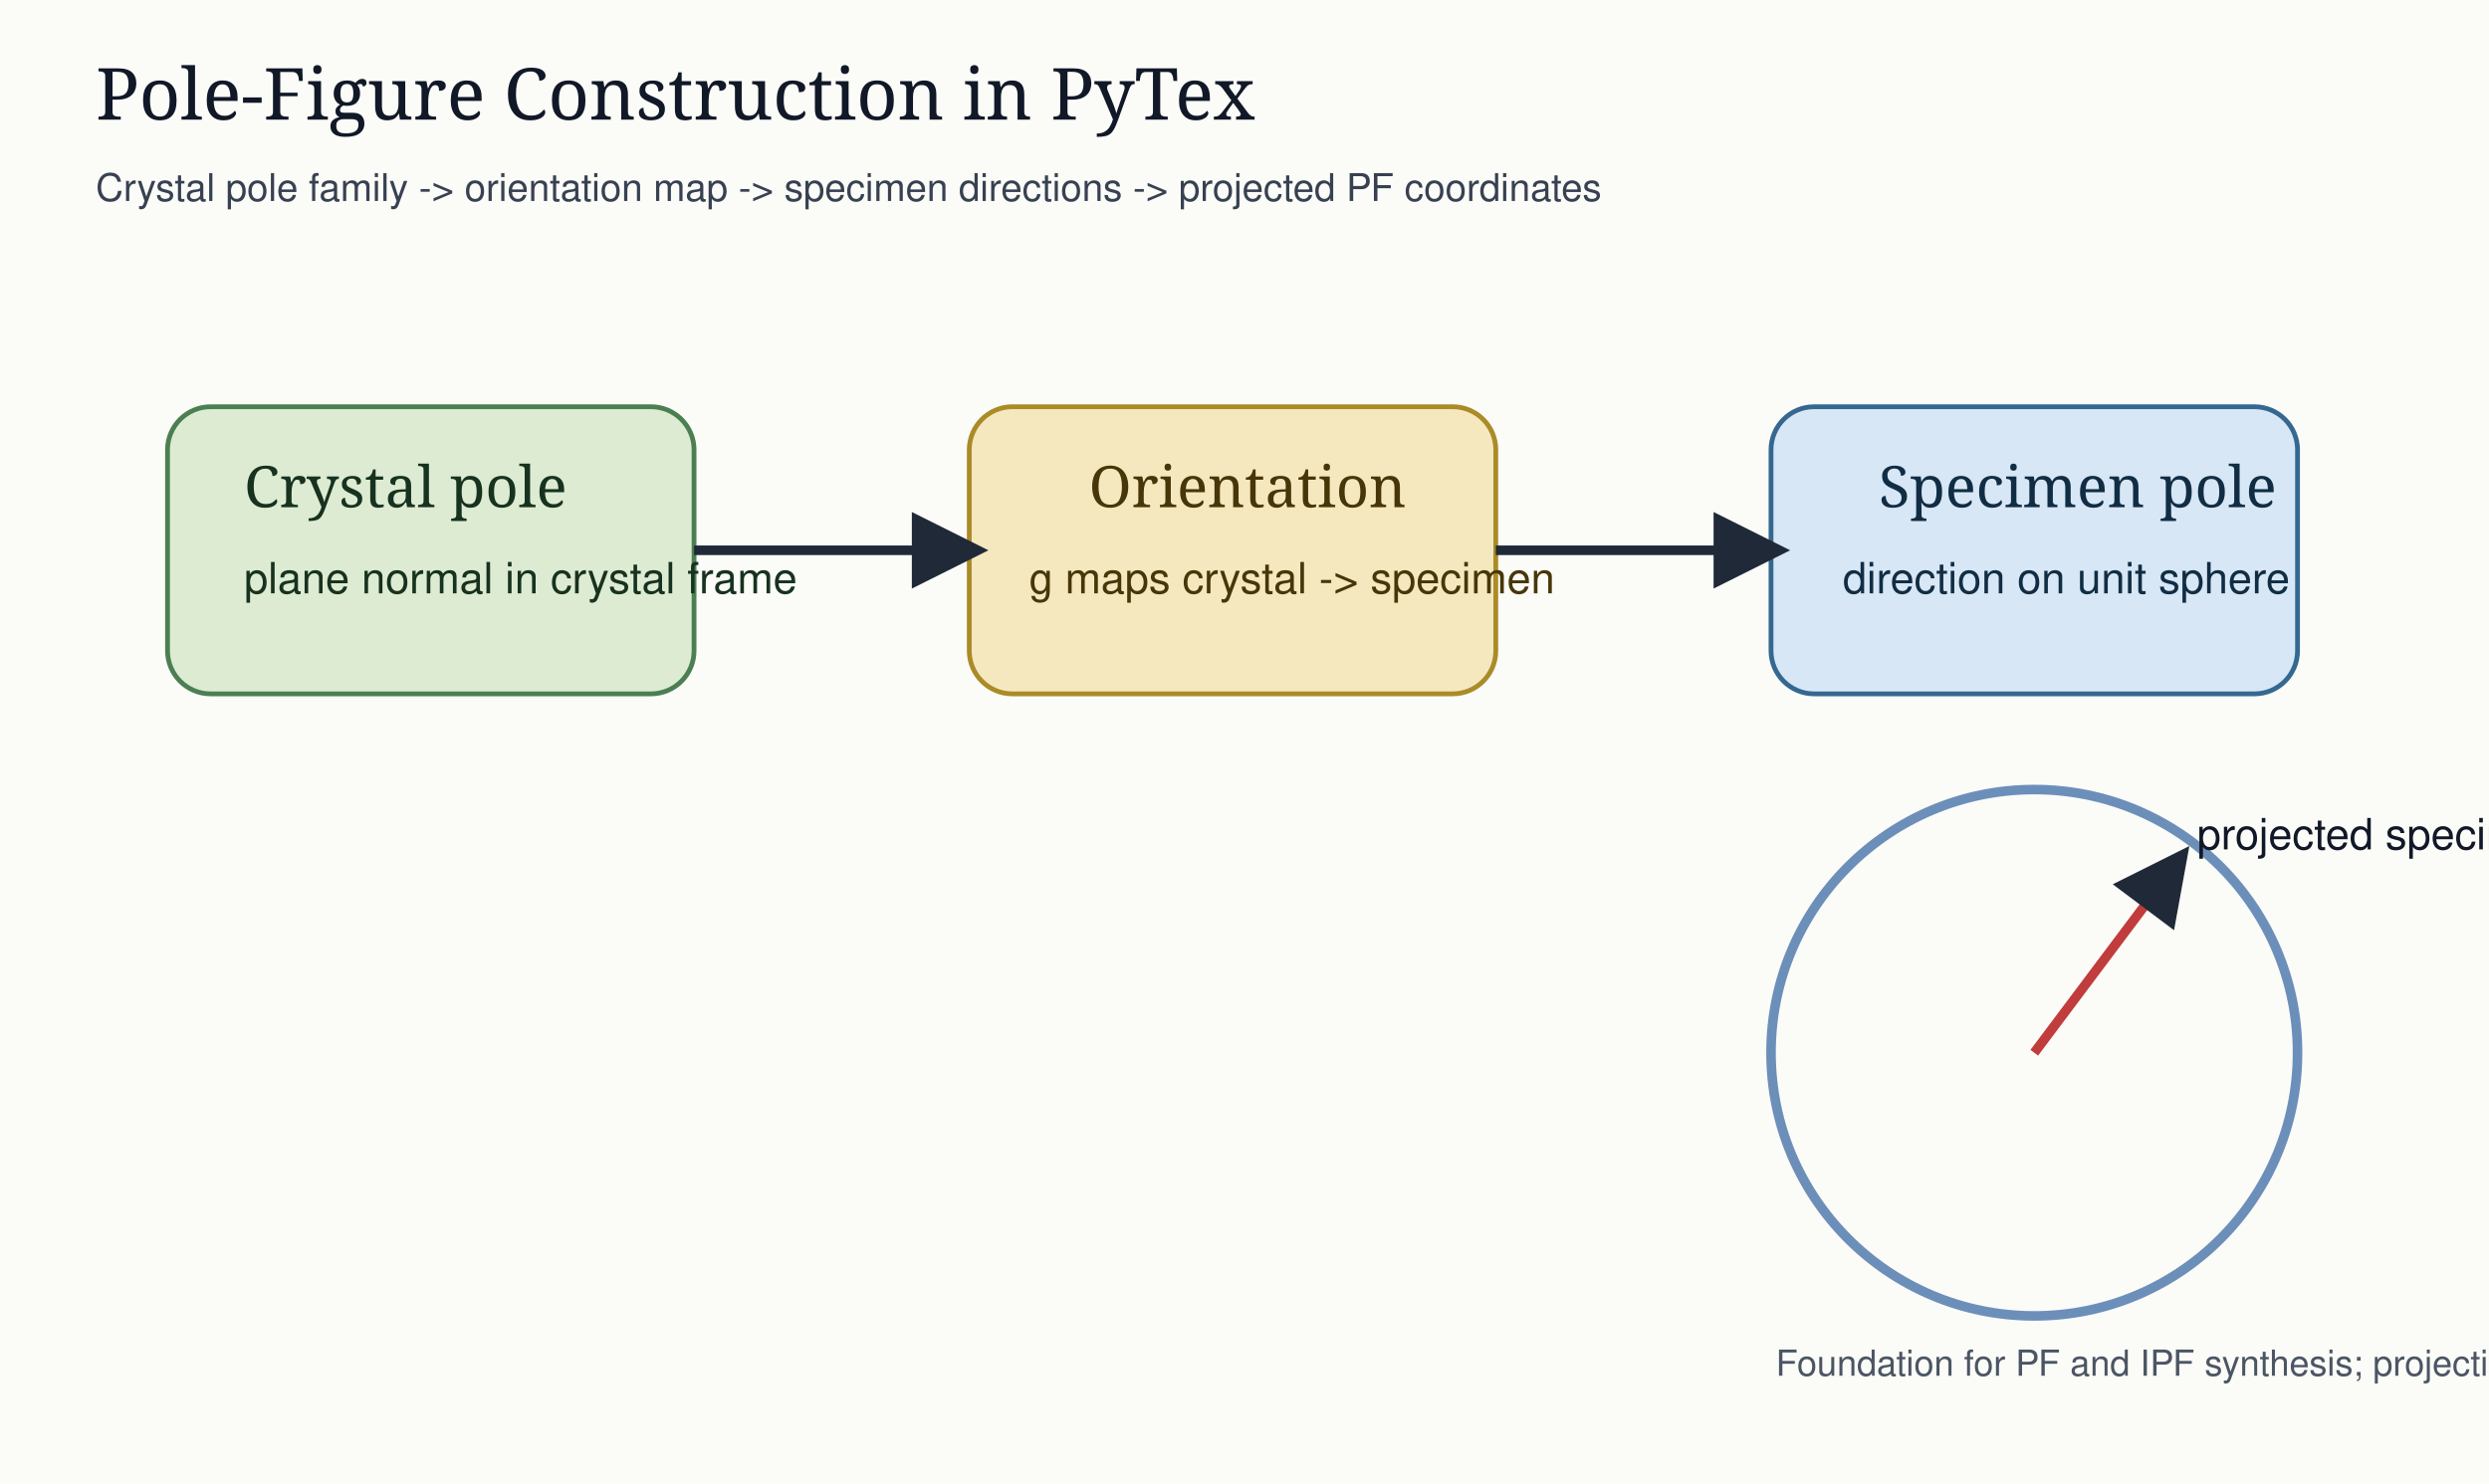
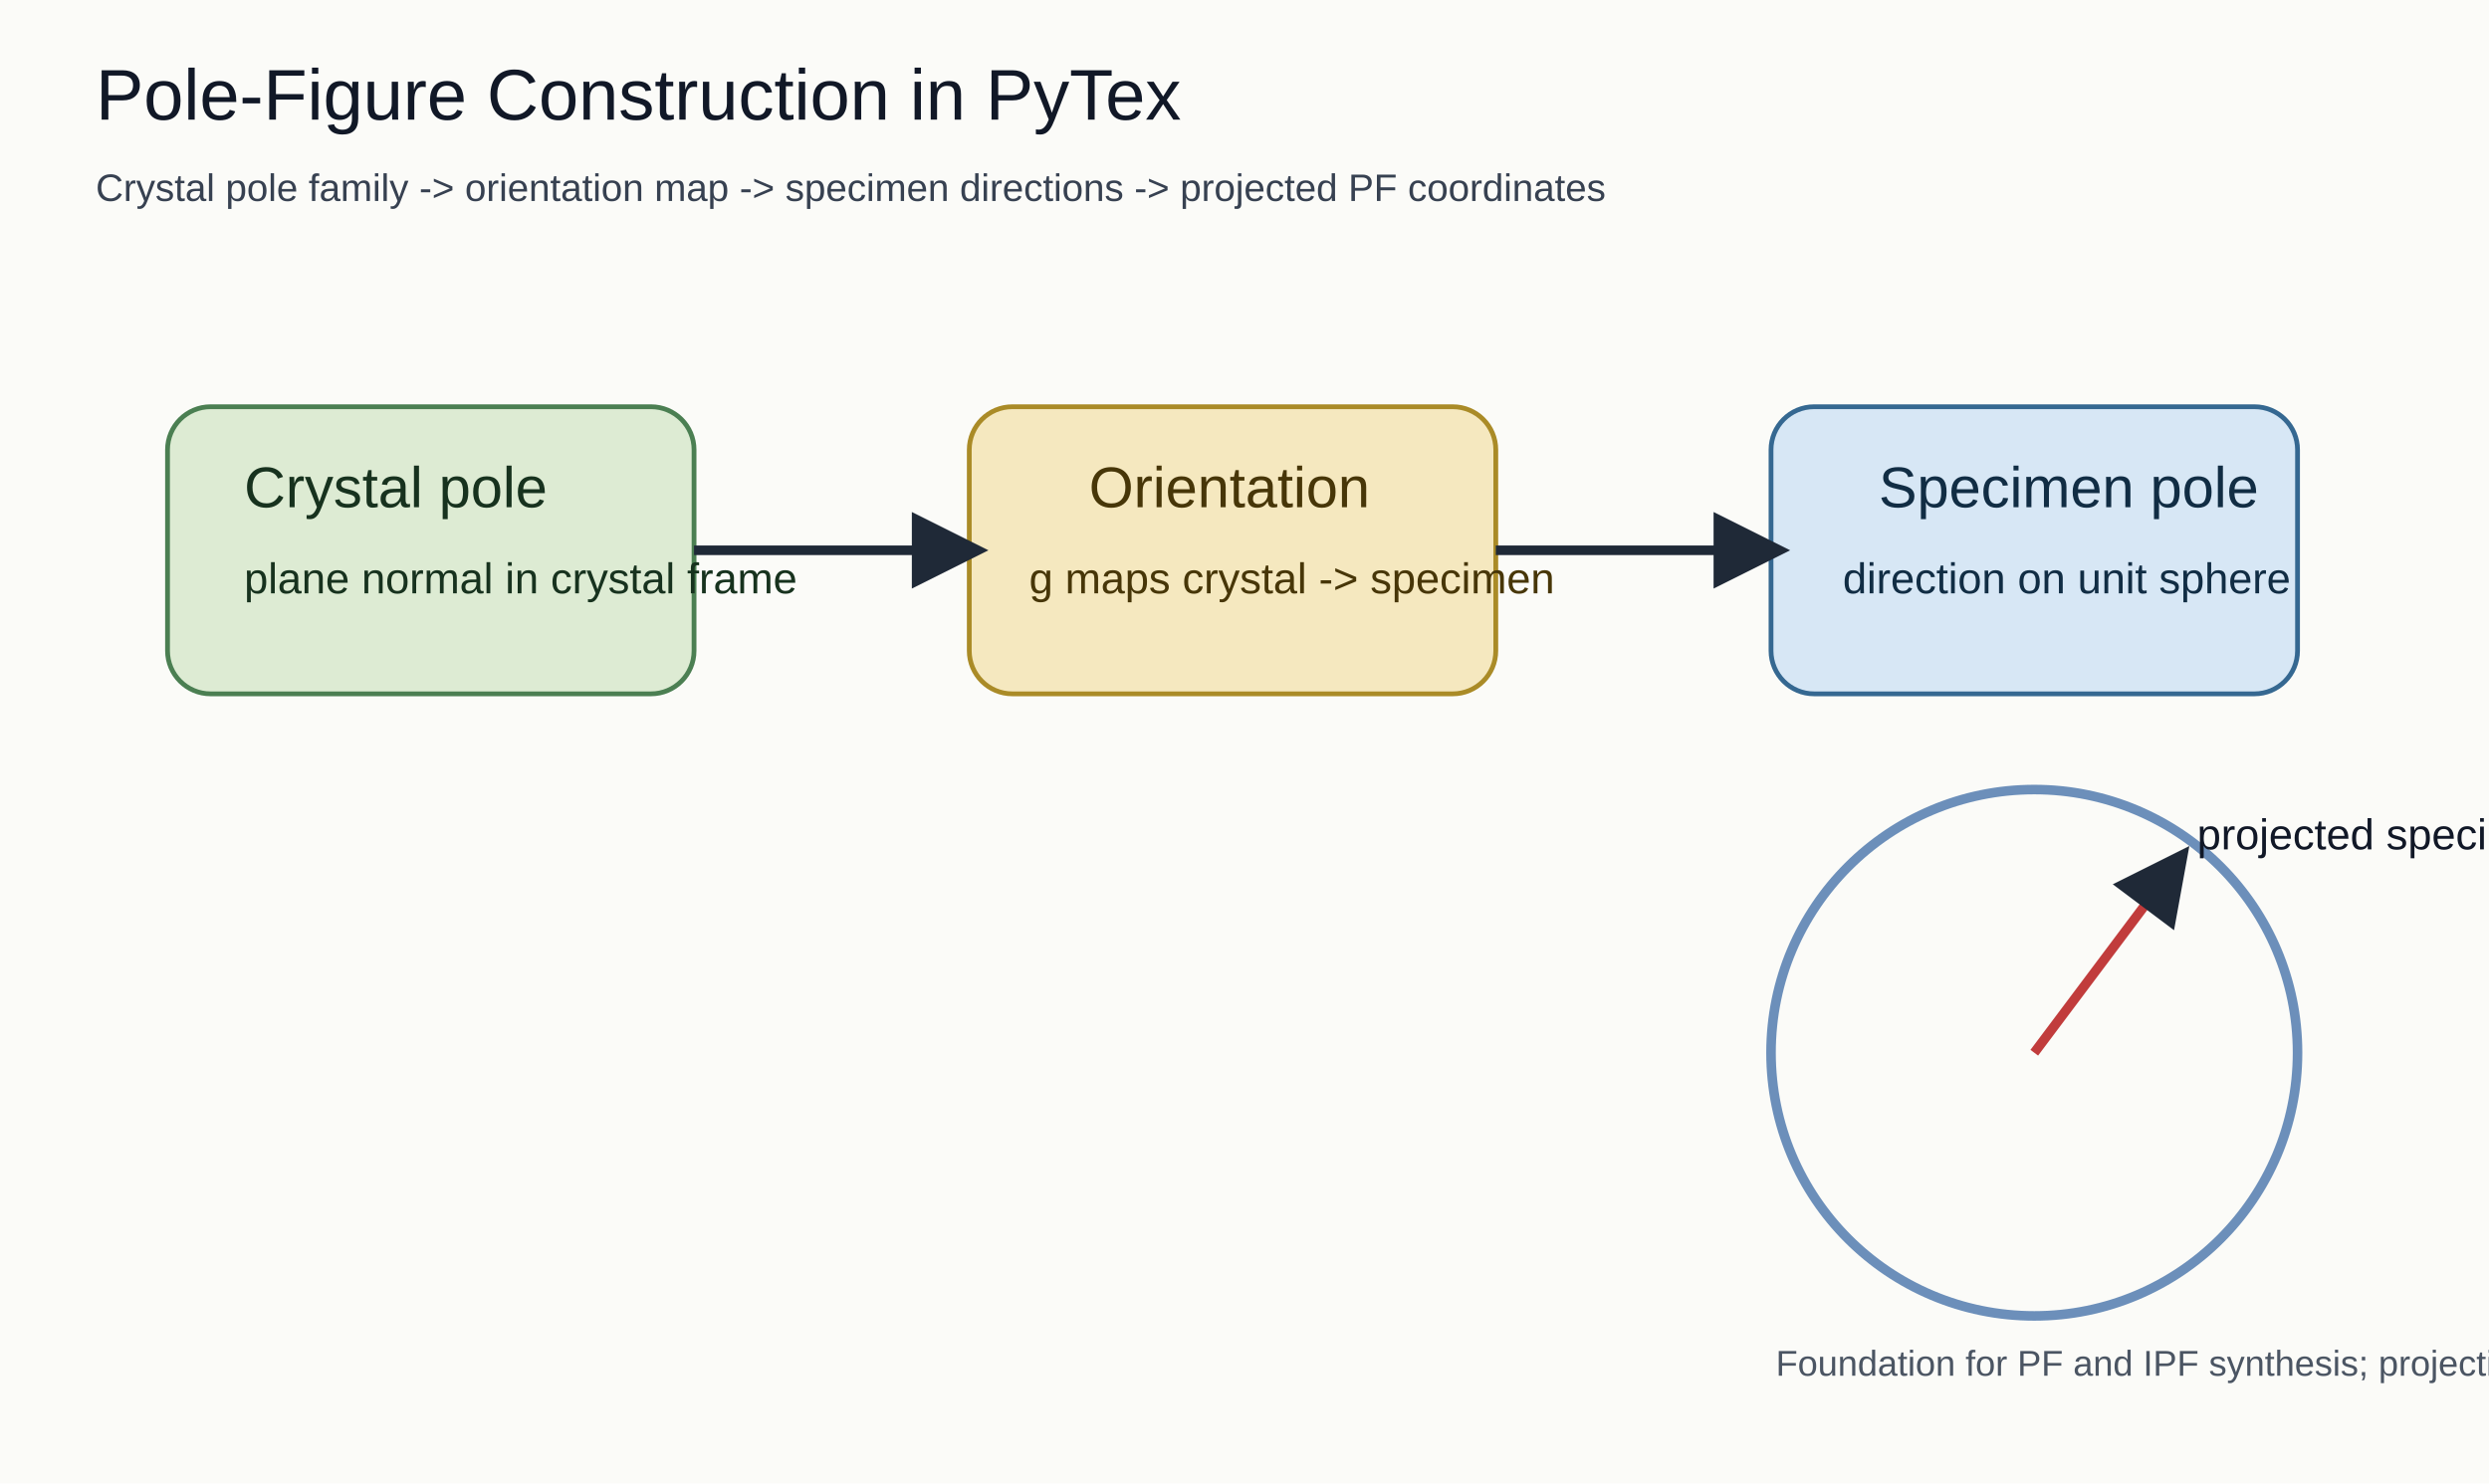
<svg xmlns="http://www.w3.org/2000/svg" width="1040" height="620" viewBox="0 0 1040 620">
  <defs>
    <marker id="arrow" markerWidth="8" markerHeight="8" refX="6" refY="4" orient="auto">
      <path d="M0,0 L8,4 L0,8 z" fill="#1f2937" />
    </marker>
  </defs>
  <rect width="1040" height="620" fill="#fbfbf8" />
-   <text x="40" y="50" font-size="30" font-family="Georgia, serif" fill="#111827">Pole-Figure Construction in PyTex</text>
-   <text x="40" y="84" font-size="16" font-family="Helvetica, Arial, sans-serif" fill="#374151">
+   <text x="40" y="50" font-size="30" font-family="Arial, Helvetica, sans-serif" fill="#111827">Pole-Figure Construction in PyTex</text>
+   <text x="40" y="84" font-size="16" font-family="Arial, Helvetica, sans-serif" fill="#374151">
    Crystal pole family -&gt; orientation map -&gt; specimen directions -&gt; projected PF coordinates
  </text>
  <rect x="70" y="170" width="220" height="120" rx="18" fill="#ddebd3" stroke="#4b7f52" stroke-width="2" />
-   <text x="102" y="212" font-size="24" font-family="Georgia, serif" fill="#17321e">Crystal pole</text>
-   <text x="102" y="248" font-size="18" font-family="Helvetica, Arial, sans-serif" fill="#17321e">plane normal in crystal frame</text>
+   <text x="102" y="212" font-size="24" font-family="Arial, Helvetica, sans-serif" fill="#17321e">Crystal pole</text>
+   <text x="102" y="248" font-size="18" font-family="Arial, Helvetica, sans-serif" fill="#17321e">plane normal in crystal frame</text>
  <rect x="405" y="170" width="220" height="120" rx="18" fill="#f5e8bf" stroke="#aa8b27" stroke-width="2" />
-   <text x="455" y="212" font-size="24" font-family="Georgia, serif" fill="#473608">Orientation</text>
-   <text x="430" y="248" font-size="18" font-family="Helvetica, Arial, sans-serif" fill="#473608">g maps crystal -&gt; specimen</text>
+   <text x="455" y="212" font-size="24" font-family="Arial, Helvetica, sans-serif" fill="#473608">Orientation</text>
+   <text x="430" y="248" font-size="18" font-family="Arial, Helvetica, sans-serif" fill="#473608">g maps crystal -&gt; specimen</text>
  <rect x="740" y="170" width="220" height="120" rx="18" fill="#d7e7f5" stroke="#356891" stroke-width="2" />
-   <text x="785" y="212" font-size="24" font-family="Georgia, serif" fill="#112d44">Specimen pole</text>
-   <text x="770" y="248" font-size="18" font-family="Helvetica, Arial, sans-serif" fill="#112d44">direction on unit sphere</text>
+   <text x="785" y="212" font-size="24" font-family="Arial, Helvetica, sans-serif" fill="#112d44">Specimen pole</text>
+   <text x="770" y="248" font-size="18" font-family="Arial, Helvetica, sans-serif" fill="#112d44">direction on unit sphere</text>
  <line x1="290" y1="230" x2="405" y2="230" stroke="#1f2937" stroke-width="4" marker-end="url(#arrow)" />
  <line x1="625" y1="230" x2="740" y2="230" stroke="#1f2937" stroke-width="4" marker-end="url(#arrow)" />
  <circle cx="850" cy="440" r="110" fill="none" stroke="#6c8fba" stroke-width="4" />
  <line x1="850" y1="440" x2="910" y2="360" stroke="#c13c3c" stroke-width="4" marker-end="url(#arrow)" />
-   <text x="918" y="355" font-size="18" font-family="Helvetica, Arial, sans-serif" fill="#111827">projected specimen pole</text>
-   <text x="742" y="575" font-size="15" font-family="Helvetica, Arial, sans-serif" fill="#4b5563">
+   <text x="918" y="355" font-size="18" font-family="Arial, Helvetica, sans-serif" fill="#111827">projected specimen pole</text>
+   <text x="742" y="575" font-size="15" font-family="Arial, Helvetica, sans-serif" fill="#4b5563">
    Foundation for PF and IPF synthesis; projection can be equal-area or stereographic.
  </text>
</svg>
